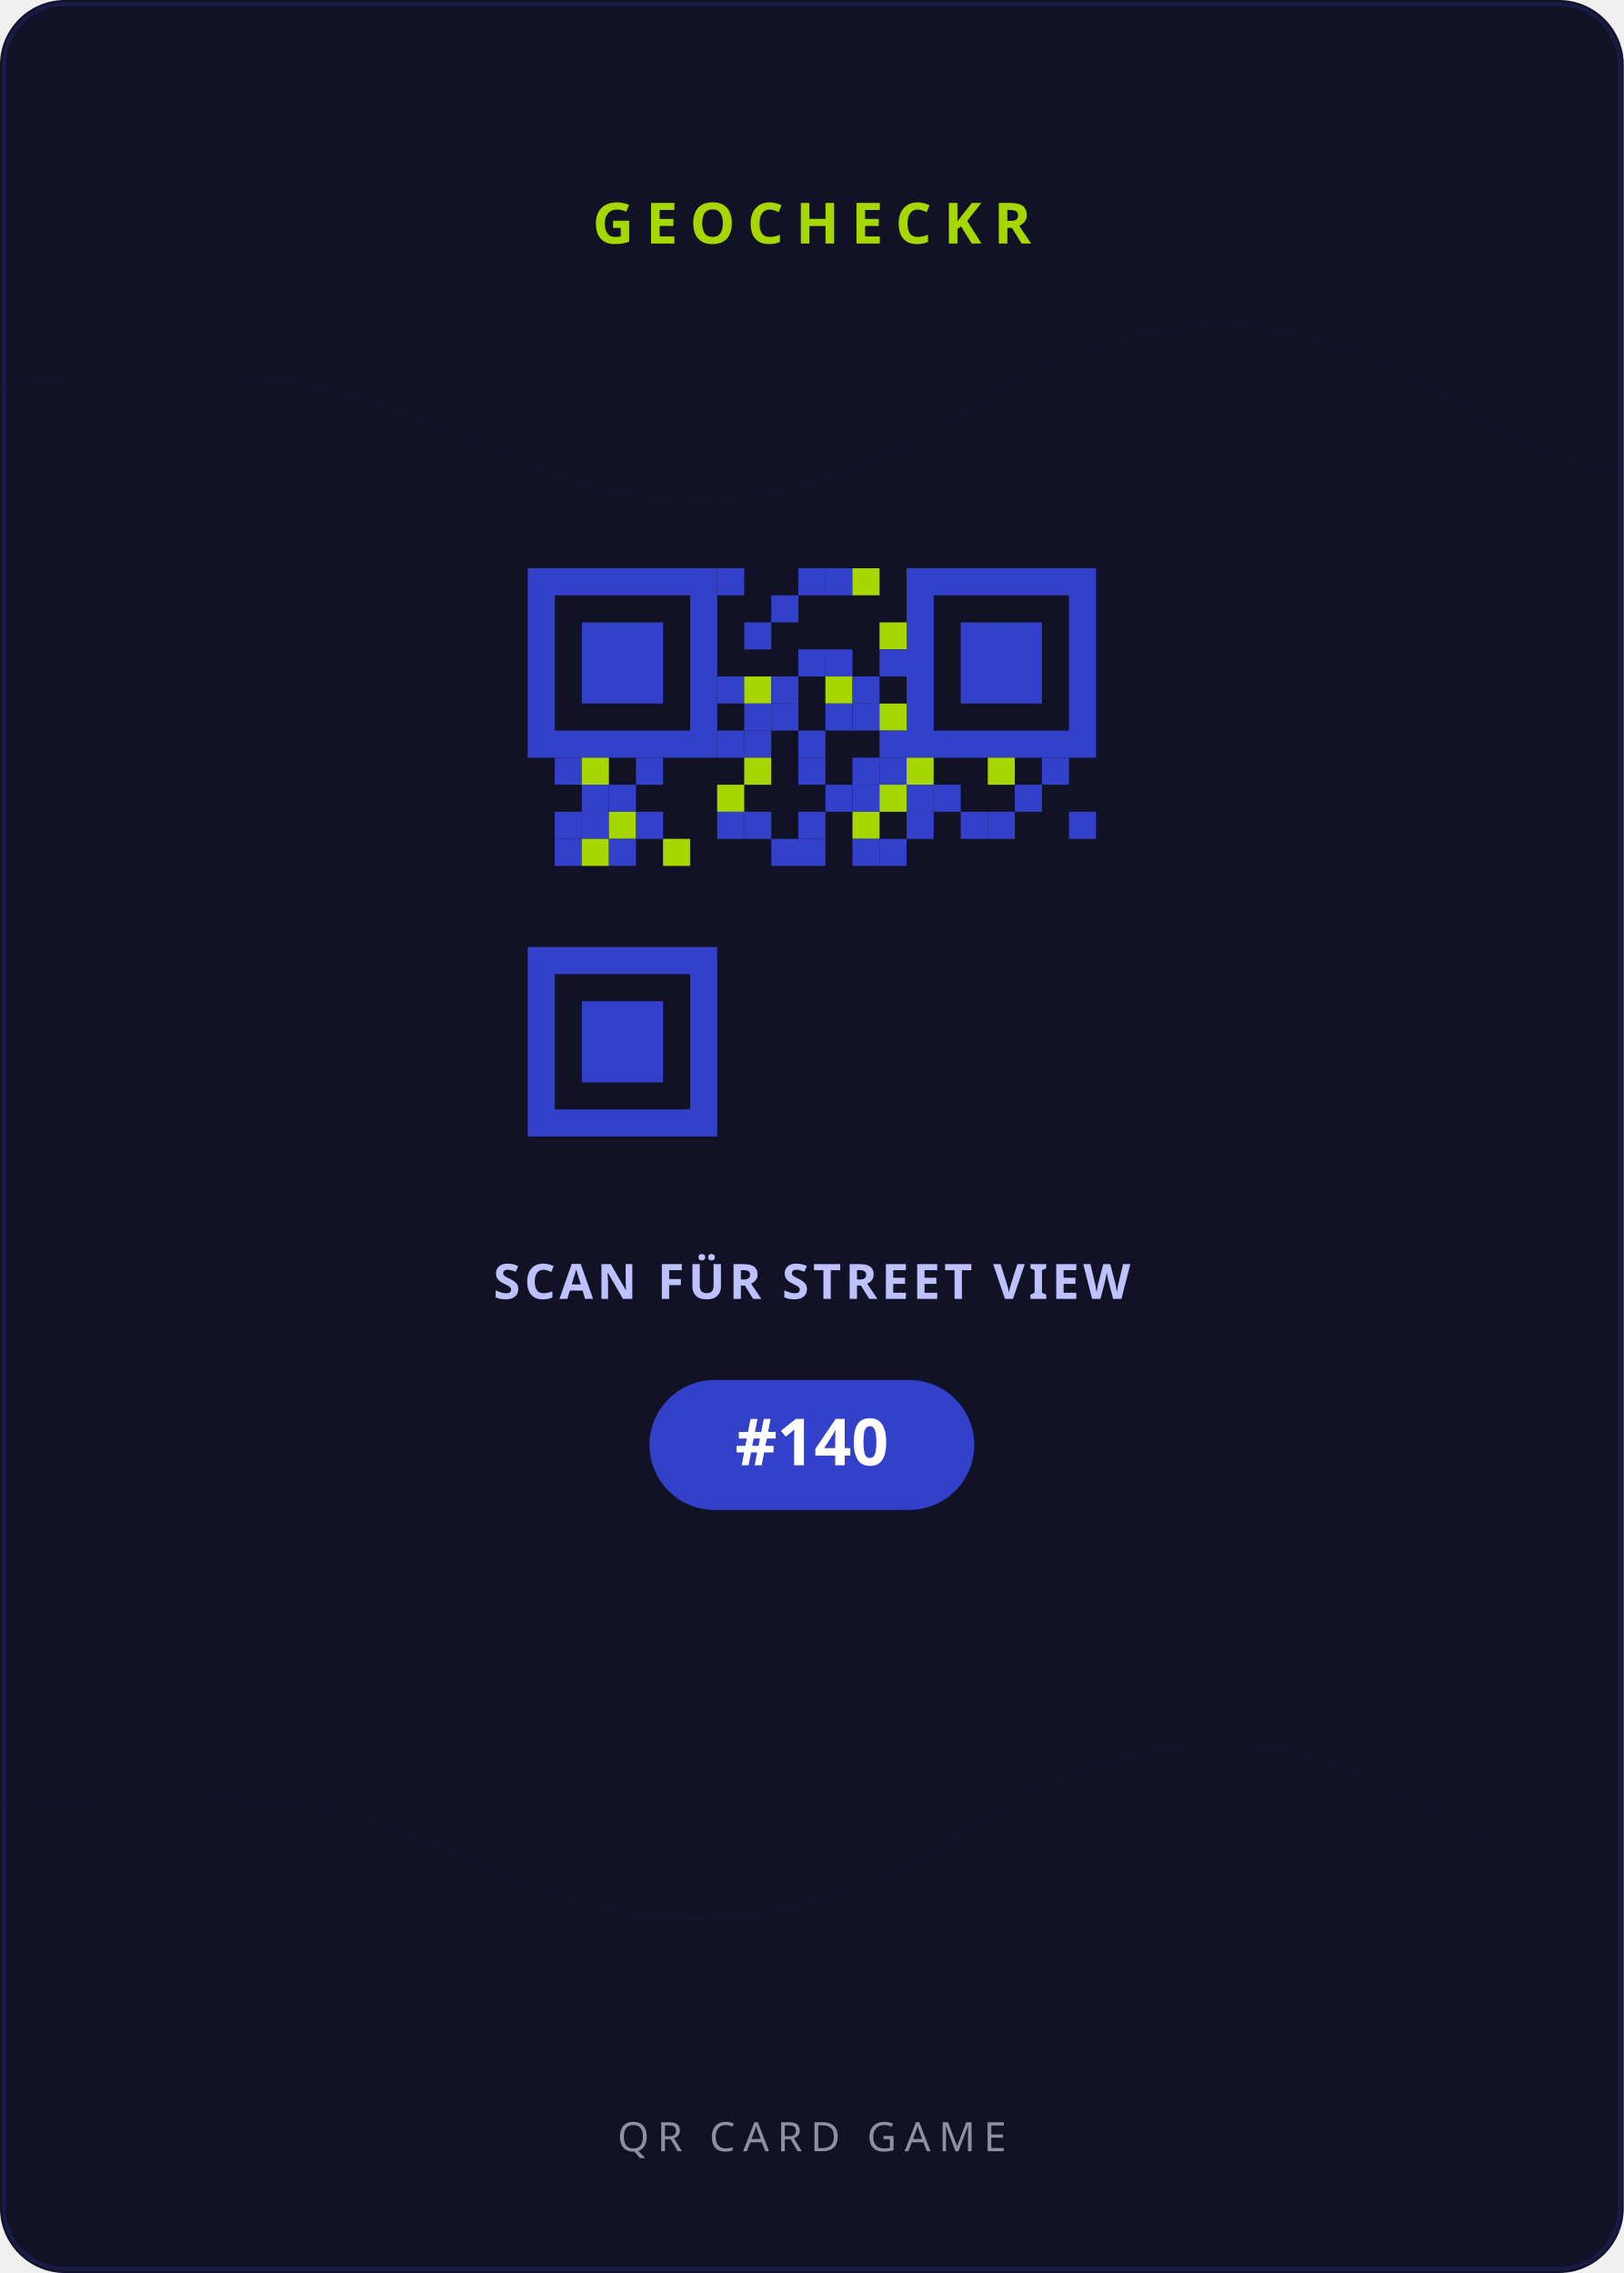
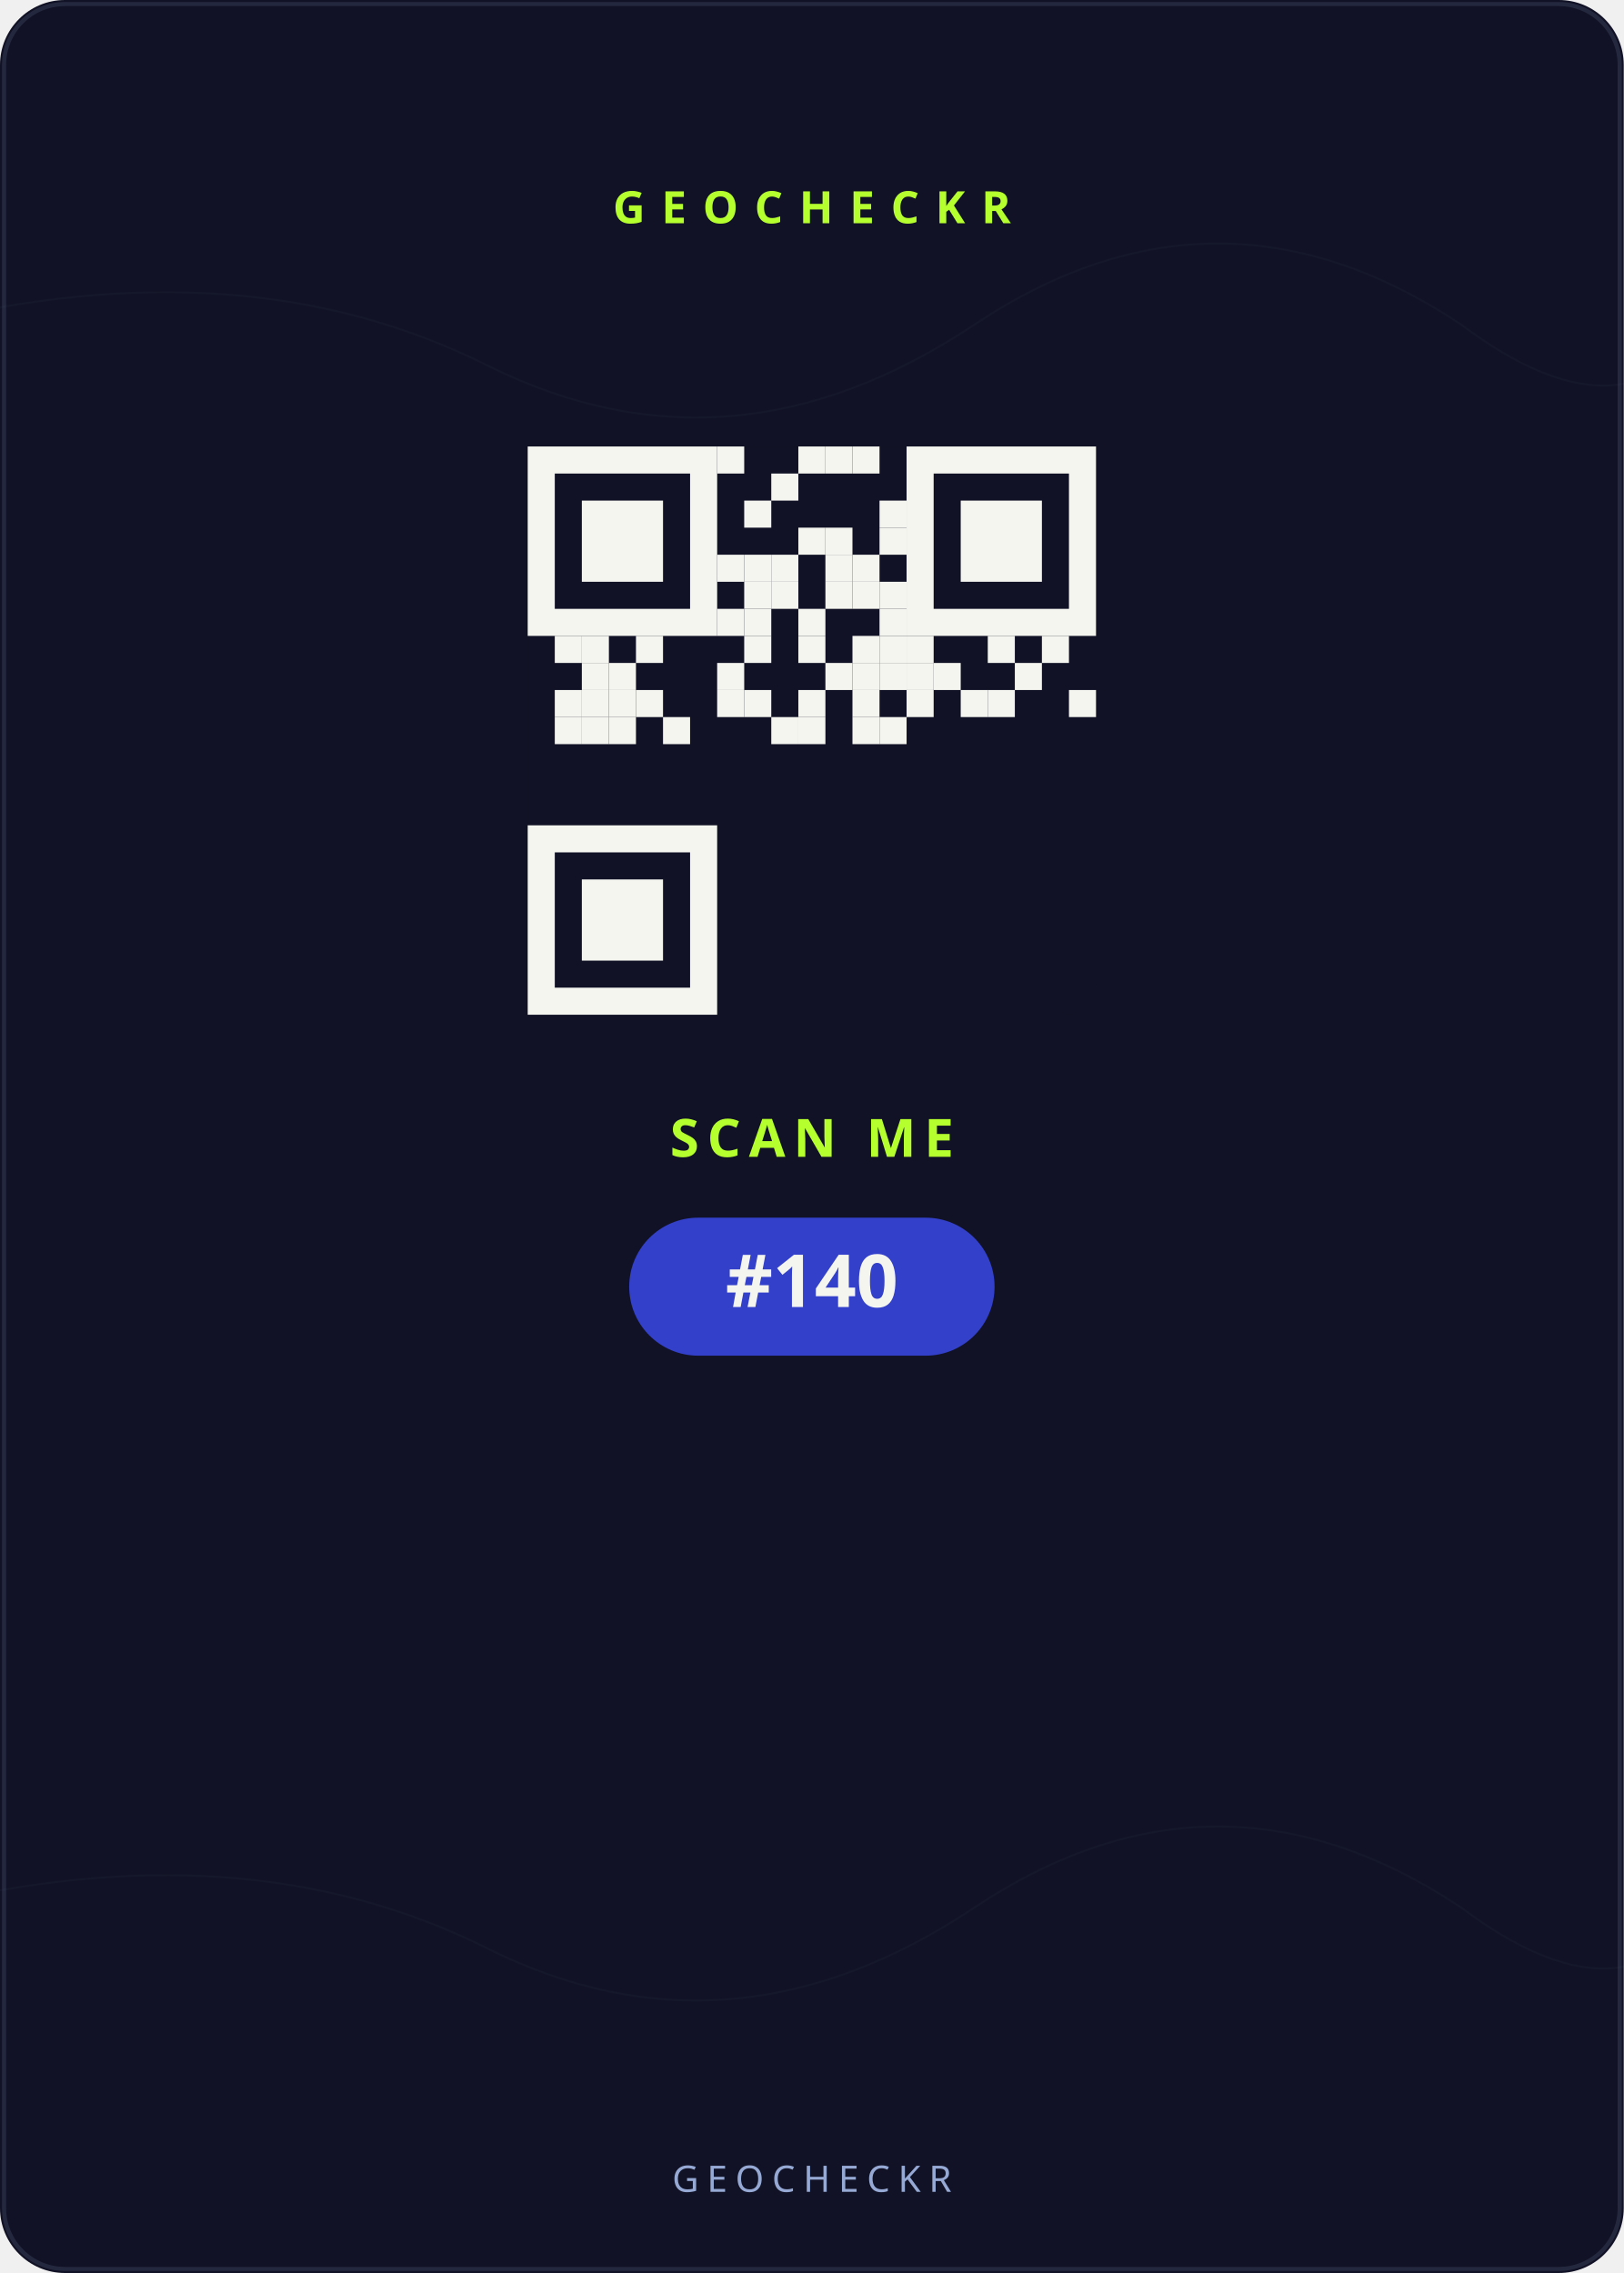
<svg xmlns="http://www.w3.org/2000/svg" viewBox="0 0 400 560">
  <rect width="400" height="560" rx="16" fill="#111225" />
-   <rect x="1" y="1" width="398" height="558" rx="15" fill="none" stroke="#3340ca" stroke-width="1" opacity="0.2" />
-   <g stroke="#3340ca" fill="none" opacity="0.04">
-     <path d="M-20,100 Q60,80 120,110 Q180,140 240,100 Q300,60 360,100 Q400,130 420,100" stroke-width="0.5" />
-     <path d="M-20,450 Q60,430 120,460 Q180,490 240,450 Q300,410 360,450 Q400,480 420,450" stroke-width="0.5" />
+   <rect x="1" y="1" width="398" height="558" rx="15" fill="none" stroke="#96a9d4" stroke-width="1" opacity="0.15" />
+   <g stroke="#96a9d4" fill="none" opacity="0.03">
+     <path d="M-20,80 Q60,60 120,90 Q180,120 240,80 Q300,40 360,80 Q400,110 420,80" stroke-width="0.5" />
+     <path d="M-20,470 Q60,450 120,480 Q180,510 240,470 Q300,430 360,470 Q400,500 420,470" stroke-width="0.5" />
  </g>
-   <text x="200" y="60" text-anchor="middle" font-family="Space Grotesk,sans-serif" font-size="14" font-weight="700" fill="#a6d700" letter-spacing="3">GEOCHECKR</text>
-   <g transform="translate(130,140)">
-     <rect x="0.0" y="0.0" width="46.667" height="46.667" fill="#3340ca" />
+   <text x="200" y="55" text-anchor="middle" font-family="Space Grotesk,sans-serif" font-size="11" font-weight="600" fill="#b5ff2e" letter-spacing="4">GEOCHECKR</text>
+   <g transform="translate(130,110)">
+     <rect x="0" y="0" width="140" height="140" rx="8" fill="#111225" opacity="0.8" />
+     <rect x="0.0" y="0.0" width="46.667" height="46.667" fill="#f5f5f0" />
    <rect x="6.667" y="6.667" width="33.333" height="33.333" fill="#111225" />
-     <rect x="13.333" y="13.333" width="20.0" height="20.0" fill="#3340ca" />
-     <rect x="93.333" y="0.0" width="46.667" height="46.667" fill="#3340ca" />
+     <rect x="13.333" y="13.333" width="20.0" height="20.0" fill="#f5f5f0" />
+     <rect x="93.333" y="0.0" width="46.667" height="46.667" fill="#f5f5f0" />
    <rect x="100.0" y="6.667" width="33.333" height="33.333" fill="#111225" />
-     <rect x="106.667" y="13.333" width="20.0" height="20.0" fill="#3340ca" />
-     <rect x="0.0" y="93.333" width="46.667" height="46.667" fill="#3340ca" />
+     <rect x="106.667" y="13.333" width="20.0" height="20.0" fill="#f5f5f0" />
+     <rect x="0.0" y="93.333" width="46.667" height="46.667" fill="#f5f5f0" />
    <rect x="6.667" y="100.0" width="33.333" height="33.333" fill="#111225" />
-     <rect x="13.333" y="106.667" width="20.0" height="20.0" fill="#3340ca" />
-     <rect x="46.667" y="0.0" width="6.667" height="6.667" fill="#3340ca" />
-     <rect x="66.667" y="0.0" width="6.667" height="6.667" fill="#3340ca" />
-     <rect x="73.333" y="0.0" width="6.667" height="6.667" fill="#3340ca" />
-     <rect x="80.0" y="0.0" width="6.667" height="6.667" fill="#a6d700" />
-     <rect x="60.0" y="6.667" width="6.667" height="6.667" fill="#3340ca" />
-     <rect x="53.333" y="13.333" width="6.667" height="6.667" fill="#3340ca" />
-     <rect x="86.667" y="13.333" width="6.667" height="6.667" fill="#a6d700" />
-     <rect x="66.667" y="20.0" width="6.667" height="6.667" fill="#3340ca" />
-     <rect x="73.333" y="20.0" width="6.667" height="6.667" fill="#3340ca" />
-     <rect x="86.667" y="20.0" width="6.667" height="6.667" fill="#3340ca" />
-     <rect x="46.667" y="26.667" width="6.667" height="6.667" fill="#3340ca" />
-     <rect x="53.333" y="26.667" width="6.667" height="6.667" fill="#a6d700" />
-     <rect x="60.0" y="26.667" width="6.667" height="6.667" fill="#3340ca" />
-     <rect x="73.333" y="26.667" width="6.667" height="6.667" fill="#a6d700" />
-     <rect x="80.0" y="26.667" width="6.667" height="6.667" fill="#3340ca" />
-     <rect x="53.333" y="33.333" width="6.667" height="6.667" fill="#3340ca" />
-     <rect x="60.0" y="33.333" width="6.667" height="6.667" fill="#3340ca" />
-     <rect x="73.333" y="33.333" width="6.667" height="6.667" fill="#3340ca" />
-     <rect x="80.0" y="33.333" width="6.667" height="6.667" fill="#3340ca" />
-     <rect x="86.667" y="33.333" width="6.667" height="6.667" fill="#a6d700" />
-     <rect x="46.667" y="40.0" width="6.667" height="6.667" fill="#3340ca" />
-     <rect x="53.333" y="40.0" width="6.667" height="6.667" fill="#3340ca" />
-     <rect x="66.667" y="40.0" width="6.667" height="6.667" fill="#3340ca" />
-     <rect x="86.667" y="40.0" width="6.667" height="6.667" fill="#3340ca" />
-     <rect x="6.667" y="46.667" width="6.667" height="6.667" fill="#3340ca" />
-     <rect x="13.333" y="46.667" width="6.667" height="6.667" fill="#a6d700" />
-     <rect x="26.667" y="46.667" width="6.667" height="6.667" fill="#3340ca" />
-     <rect x="53.333" y="46.667" width="6.667" height="6.667" fill="#a6d700" />
-     <rect x="66.667" y="46.667" width="6.667" height="6.667" fill="#3340ca" />
-     <rect x="80.0" y="46.667" width="6.667" height="6.667" fill="#3340ca" />
-     <rect x="86.667" y="46.667" width="6.667" height="6.667" fill="#3340ca" />
-     <rect x="93.333" y="46.667" width="6.667" height="6.667" fill="#a6d700" />
-     <rect x="113.333" y="46.667" width="6.667" height="6.667" fill="#a6d700" />
-     <rect x="126.667" y="46.667" width="6.667" height="6.667" fill="#3340ca" />
-     <rect x="13.333" y="53.333" width="6.667" height="6.667" fill="#3340ca" />
-     <rect x="20.0" y="53.333" width="6.667" height="6.667" fill="#3340ca" />
-     <rect x="46.667" y="53.333" width="6.667" height="6.667" fill="#a6d700" />
-     <rect x="73.333" y="53.333" width="6.667" height="6.667" fill="#3340ca" />
-     <rect x="80.0" y="53.333" width="6.667" height="6.667" fill="#3340ca" />
-     <rect x="86.667" y="53.333" width="6.667" height="6.667" fill="#a6d700" />
-     <rect x="93.333" y="53.333" width="6.667" height="6.667" fill="#3340ca" />
-     <rect x="100.0" y="53.333" width="6.667" height="6.667" fill="#3340ca" />
-     <rect x="120.0" y="53.333" width="6.667" height="6.667" fill="#3340ca" />
-     <rect x="6.667" y="60.0" width="6.667" height="6.667" fill="#3340ca" />
-     <rect x="13.333" y="60.0" width="6.667" height="6.667" fill="#3340ca" />
-     <rect x="20.0" y="60.0" width="6.667" height="6.667" fill="#a6d700" />
-     <rect x="26.667" y="60.0" width="6.667" height="6.667" fill="#3340ca" />
-     <rect x="46.667" y="60.0" width="6.667" height="6.667" fill="#3340ca" />
-     <rect x="53.333" y="60.0" width="6.667" height="6.667" fill="#3340ca" />
-     <rect x="66.667" y="60.0" width="6.667" height="6.667" fill="#3340ca" />
-     <rect x="80.0" y="60.0" width="6.667" height="6.667" fill="#a6d700" />
-     <rect x="93.333" y="60.0" width="6.667" height="6.667" fill="#3340ca" />
-     <rect x="106.667" y="60.0" width="6.667" height="6.667" fill="#3340ca" />
-     <rect x="113.333" y="60.0" width="6.667" height="6.667" fill="#3340ca" />
-     <rect x="133.333" y="60.0" width="6.667" height="6.667" fill="#3340ca" />
-     <rect x="6.667" y="66.667" width="6.667" height="6.667" fill="#3340ca" />
-     <rect x="13.333" y="66.667" width="6.667" height="6.667" fill="#a6d700" />
-     <rect x="20.0" y="66.667" width="6.667" height="6.667" fill="#3340ca" />
-     <rect x="33.333" y="66.667" width="6.667" height="6.667" fill="#a6d700" />
-     <rect x="60.0" y="66.667" width="6.667" height="6.667" fill="#3340ca" />
-     <rect x="66.667" y="66.667" width="6.667" height="6.667" fill="#3340ca" />
-     <rect x="80.0" y="66.667" width="6.667" height="6.667" fill="#3340ca" />
-     <rect x="86.667" y="66.667" width="6.667" height="6.667" fill="#3340ca" />
+     <rect x="13.333" y="106.667" width="20.0" height="20.0" fill="#f5f5f0" />
+     <rect x="46.667" y="0.0" width="6.667" height="6.667" fill="#f5f5f0" />
+     <rect x="66.667" y="0.0" width="6.667" height="6.667" fill="#f5f5f0" />
+     <rect x="73.333" y="0.0" width="6.667" height="6.667" fill="#f5f5f0" />
+     <rect x="80.0" y="0.0" width="6.667" height="6.667" fill="#f5f5f0" />
+     <rect x="60.0" y="6.667" width="6.667" height="6.667" fill="#f5f5f0" />
+     <rect x="53.333" y="13.333" width="6.667" height="6.667" fill="#f5f5f0" />
+     <rect x="86.667" y="13.333" width="6.667" height="6.667" fill="#f5f5f0" />
+     <rect x="66.667" y="20.0" width="6.667" height="6.667" fill="#f5f5f0" />
+     <rect x="73.333" y="20.0" width="6.667" height="6.667" fill="#f5f5f0" />
+     <rect x="86.667" y="20.0" width="6.667" height="6.667" fill="#f5f5f0" />
+     <rect x="46.667" y="26.667" width="6.667" height="6.667" fill="#f5f5f0" />
+     <rect x="53.333" y="26.667" width="6.667" height="6.667" fill="#f5f5f0" />
+     <rect x="60.0" y="26.667" width="6.667" height="6.667" fill="#f5f5f0" />
+     <rect x="73.333" y="26.667" width="6.667" height="6.667" fill="#f5f5f0" />
+     <rect x="80.0" y="26.667" width="6.667" height="6.667" fill="#f5f5f0" />
+     <rect x="53.333" y="33.333" width="6.667" height="6.667" fill="#f5f5f0" />
+     <rect x="60.0" y="33.333" width="6.667" height="6.667" fill="#f5f5f0" />
+     <rect x="73.333" y="33.333" width="6.667" height="6.667" fill="#f5f5f0" />
+     <rect x="80.0" y="33.333" width="6.667" height="6.667" fill="#f5f5f0" />
+     <rect x="86.667" y="33.333" width="6.667" height="6.667" fill="#f5f5f0" />
+     <rect x="46.667" y="40.0" width="6.667" height="6.667" fill="#f5f5f0" />
+     <rect x="53.333" y="40.0" width="6.667" height="6.667" fill="#f5f5f0" />
+     <rect x="66.667" y="40.0" width="6.667" height="6.667" fill="#f5f5f0" />
+     <rect x="86.667" y="40.0" width="6.667" height="6.667" fill="#f5f5f0" />
+     <rect x="6.667" y="46.667" width="6.667" height="6.667" fill="#f5f5f0" />
+     <rect x="13.333" y="46.667" width="6.667" height="6.667" fill="#f5f5f0" />
+     <rect x="26.667" y="46.667" width="6.667" height="6.667" fill="#f5f5f0" />
+     <rect x="53.333" y="46.667" width="6.667" height="6.667" fill="#f5f5f0" />
+     <rect x="66.667" y="46.667" width="6.667" height="6.667" fill="#f5f5f0" />
+     <rect x="80.0" y="46.667" width="6.667" height="6.667" fill="#f5f5f0" />
+     <rect x="86.667" y="46.667" width="6.667" height="6.667" fill="#f5f5f0" />
+     <rect x="93.333" y="46.667" width="6.667" height="6.667" fill="#f5f5f0" />
+     <rect x="113.333" y="46.667" width="6.667" height="6.667" fill="#f5f5f0" />
+     <rect x="126.667" y="46.667" width="6.667" height="6.667" fill="#f5f5f0" />
+     <rect x="13.333" y="53.333" width="6.667" height="6.667" fill="#f5f5f0" />
+     <rect x="20.0" y="53.333" width="6.667" height="6.667" fill="#f5f5f0" />
+     <rect x="46.667" y="53.333" width="6.667" height="6.667" fill="#f5f5f0" />
+     <rect x="73.333" y="53.333" width="6.667" height="6.667" fill="#f5f5f0" />
+     <rect x="80.0" y="53.333" width="6.667" height="6.667" fill="#f5f5f0" />
+     <rect x="86.667" y="53.333" width="6.667" height="6.667" fill="#f5f5f0" />
+     <rect x="93.333" y="53.333" width="6.667" height="6.667" fill="#f5f5f0" />
+     <rect x="100.0" y="53.333" width="6.667" height="6.667" fill="#f5f5f0" />
+     <rect x="120.0" y="53.333" width="6.667" height="6.667" fill="#f5f5f0" />
+     <rect x="6.667" y="60.0" width="6.667" height="6.667" fill="#f5f5f0" />
+     <rect x="13.333" y="60.0" width="6.667" height="6.667" fill="#f5f5f0" />
+     <rect x="20.0" y="60.0" width="6.667" height="6.667" fill="#f5f5f0" />
+     <rect x="26.667" y="60.0" width="6.667" height="6.667" fill="#f5f5f0" />
+     <rect x="46.667" y="60.0" width="6.667" height="6.667" fill="#f5f5f0" />
+     <rect x="53.333" y="60.0" width="6.667" height="6.667" fill="#f5f5f0" />
+     <rect x="66.667" y="60.0" width="6.667" height="6.667" fill="#f5f5f0" />
+     <rect x="80.0" y="60.0" width="6.667" height="6.667" fill="#f5f5f0" />
+     <rect x="93.333" y="60.0" width="6.667" height="6.667" fill="#f5f5f0" />
+     <rect x="106.667" y="60.0" width="6.667" height="6.667" fill="#f5f5f0" />
+     <rect x="113.333" y="60.0" width="6.667" height="6.667" fill="#f5f5f0" />
+     <rect x="133.333" y="60.0" width="6.667" height="6.667" fill="#f5f5f0" />
+     <rect x="6.667" y="66.667" width="6.667" height="6.667" fill="#f5f5f0" />
+     <rect x="13.333" y="66.667" width="6.667" height="6.667" fill="#f5f5f0" />
+     <rect x="20.0" y="66.667" width="6.667" height="6.667" fill="#f5f5f0" />
+     <rect x="33.333" y="66.667" width="6.667" height="6.667" fill="#f5f5f0" />
+     <rect x="60.0" y="66.667" width="6.667" height="6.667" fill="#f5f5f0" />
+     <rect x="66.667" y="66.667" width="6.667" height="6.667" fill="#f5f5f0" />
+     <rect x="80.0" y="66.667" width="6.667" height="6.667" fill="#f5f5f0" />
+     <rect x="86.667" y="66.667" width="6.667" height="6.667" fill="#f5f5f0" />
  </g>
-   <text x="200" y="320" text-anchor="middle" font-family="Space Grotesk,sans-serif" font-size="12" font-weight="600" fill="#bdc2ff" letter-spacing="1">SCAN FÜR STREET VIEW</text>
-   <rect x="160" y="340" width="80" height="32" rx="16" fill="#3340ca" />
-   <text x="200" y="361" text-anchor="middle" font-family="Space Grotesk,sans-serif" font-size="16" font-weight="700" fill="#fff">#140</text>
-   <text x="200" y="530" text-anchor="middle" font-family="Space Grotesk,sans-serif" font-size="10" fill="#8f8fa0" letter-spacing="2">QR CARD GAME</text>
+   <text x="200" y="285" text-anchor="middle" font-family="Space Grotesk,sans-serif" font-size="13" font-weight="600" fill="#b5ff2e" letter-spacing="2">SCAN ME</text>
+   <rect x="155" y="300" width="90" height="34" rx="17" fill="#3340ca" />
+   <text x="200" y="322" text-anchor="middle" font-family="Space Grotesk,sans-serif" font-size="18" font-weight="700" fill="#f5f5f0">#140</text>
+   <text x="200" y="540" text-anchor="middle" font-family="Space Grotesk,sans-serif" font-size="9" fill="#96a9d4" letter-spacing="2">GEOCHECKR</text>
</svg>
